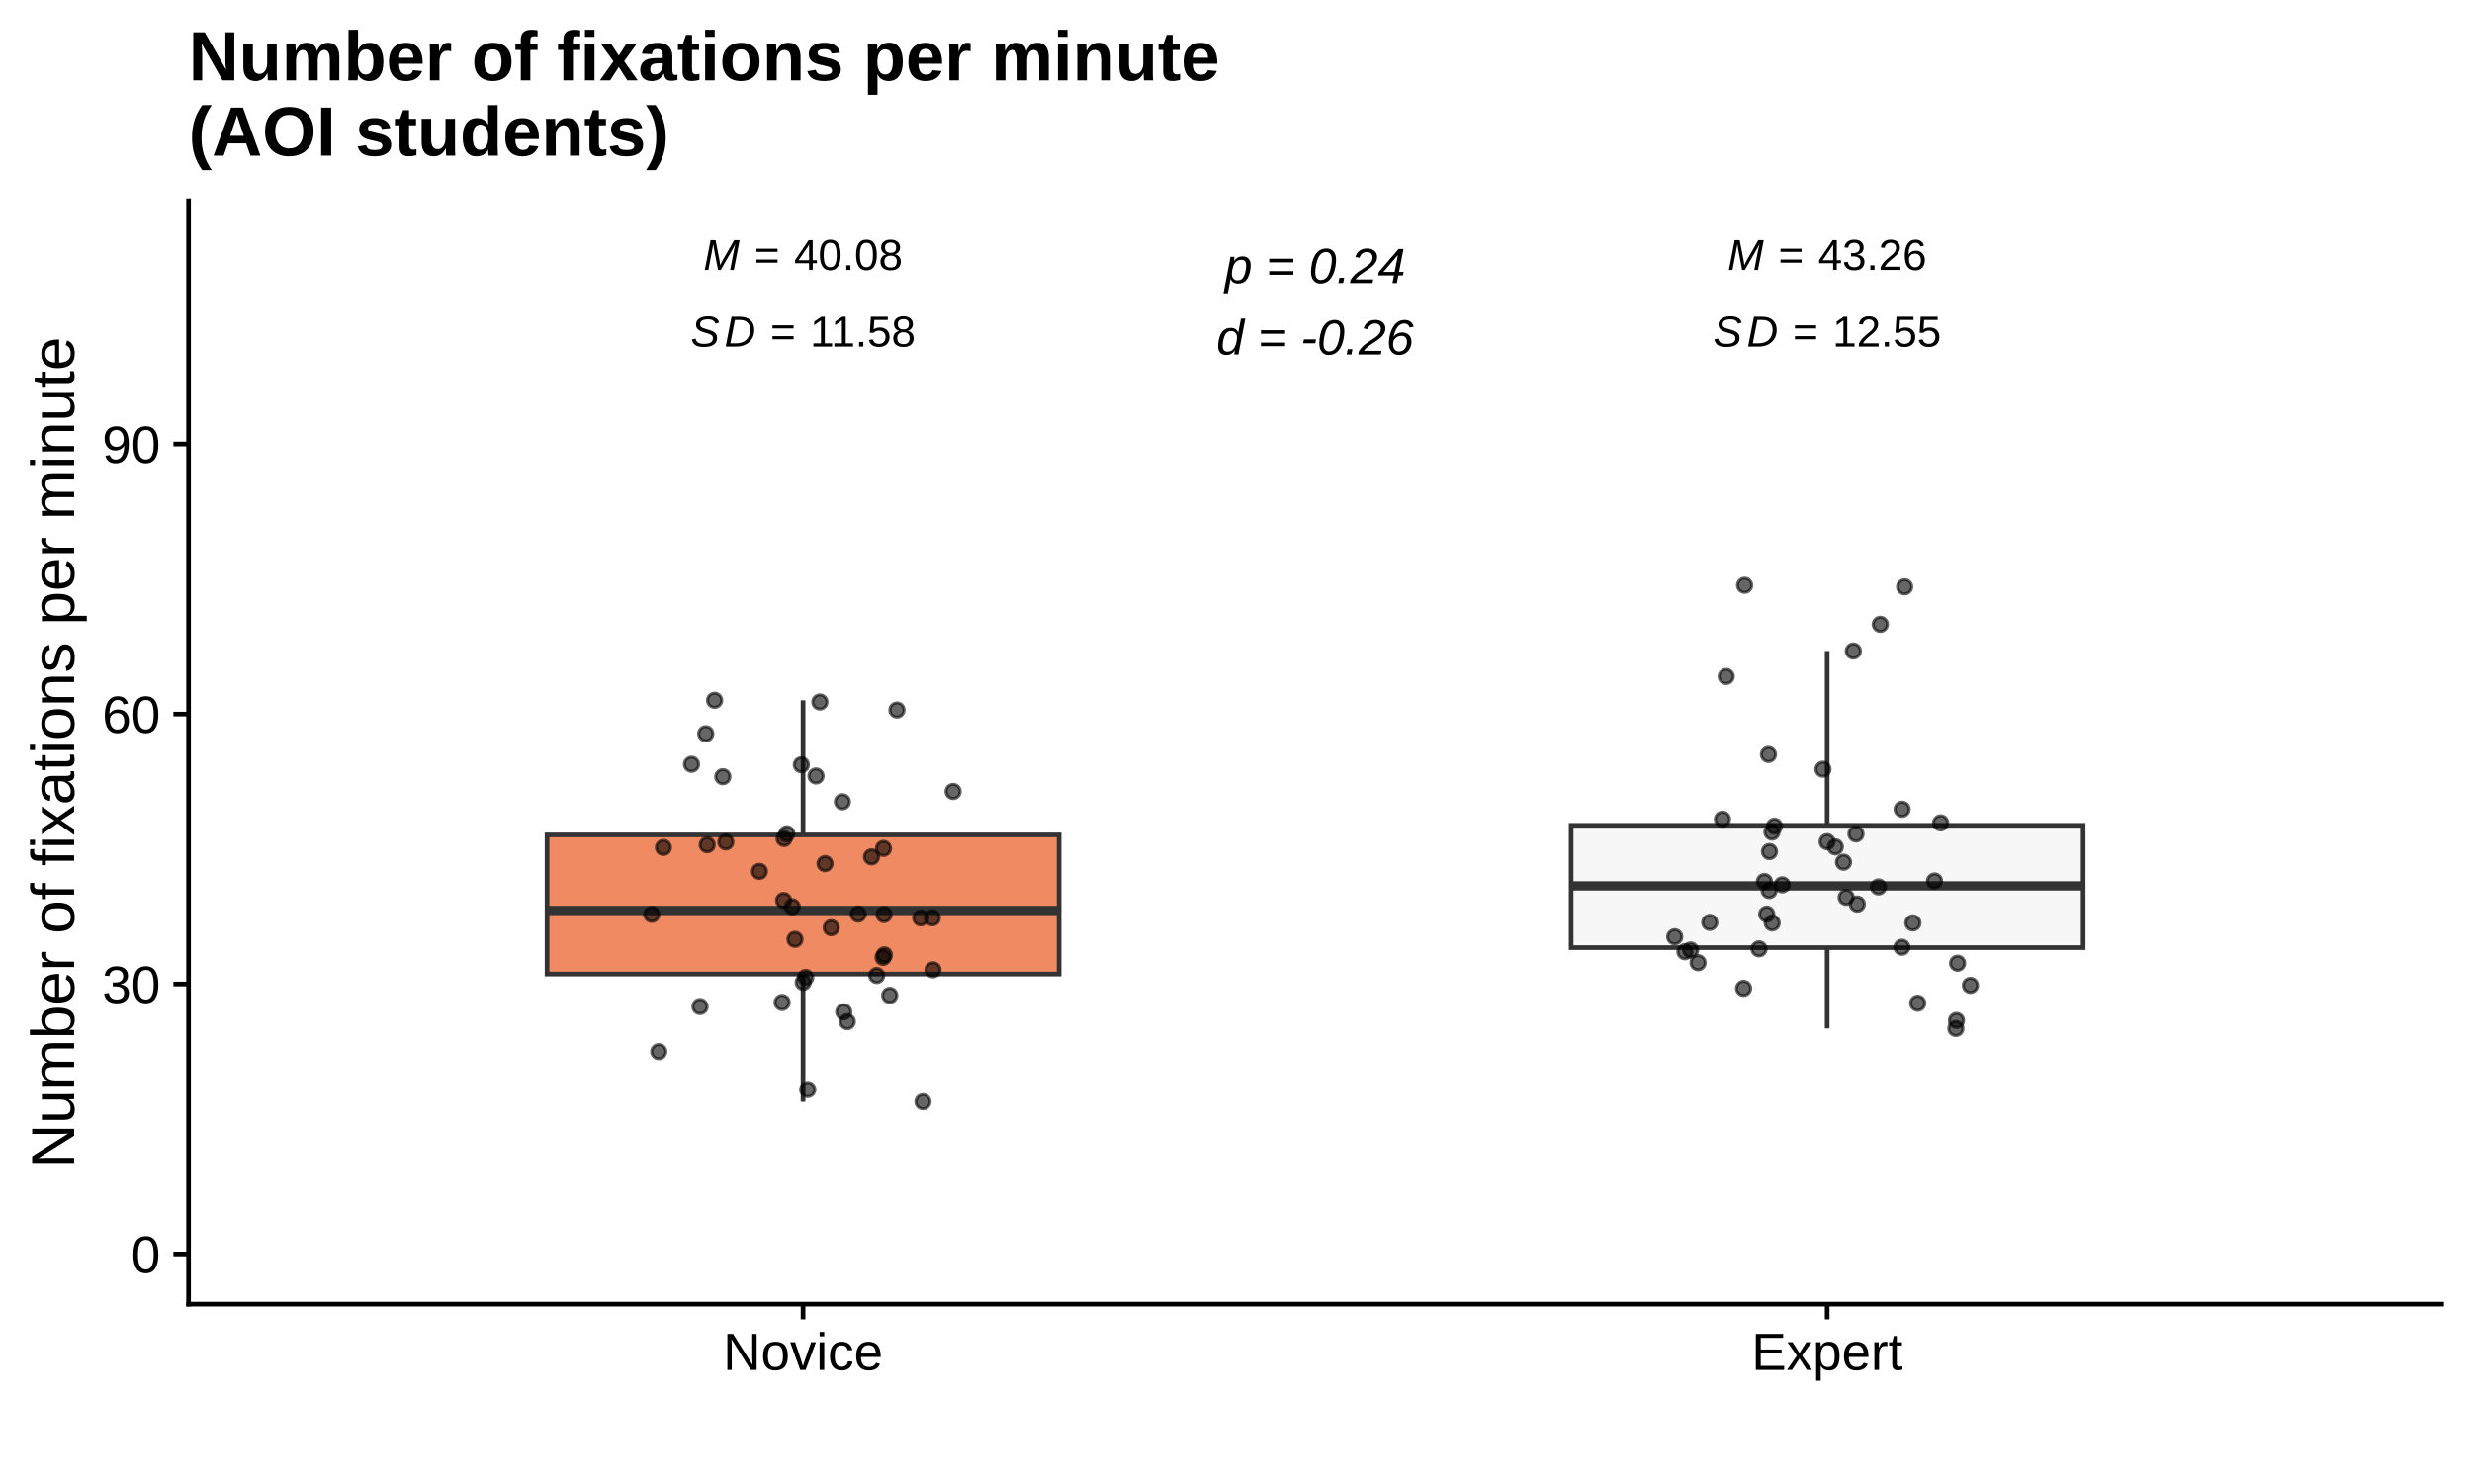
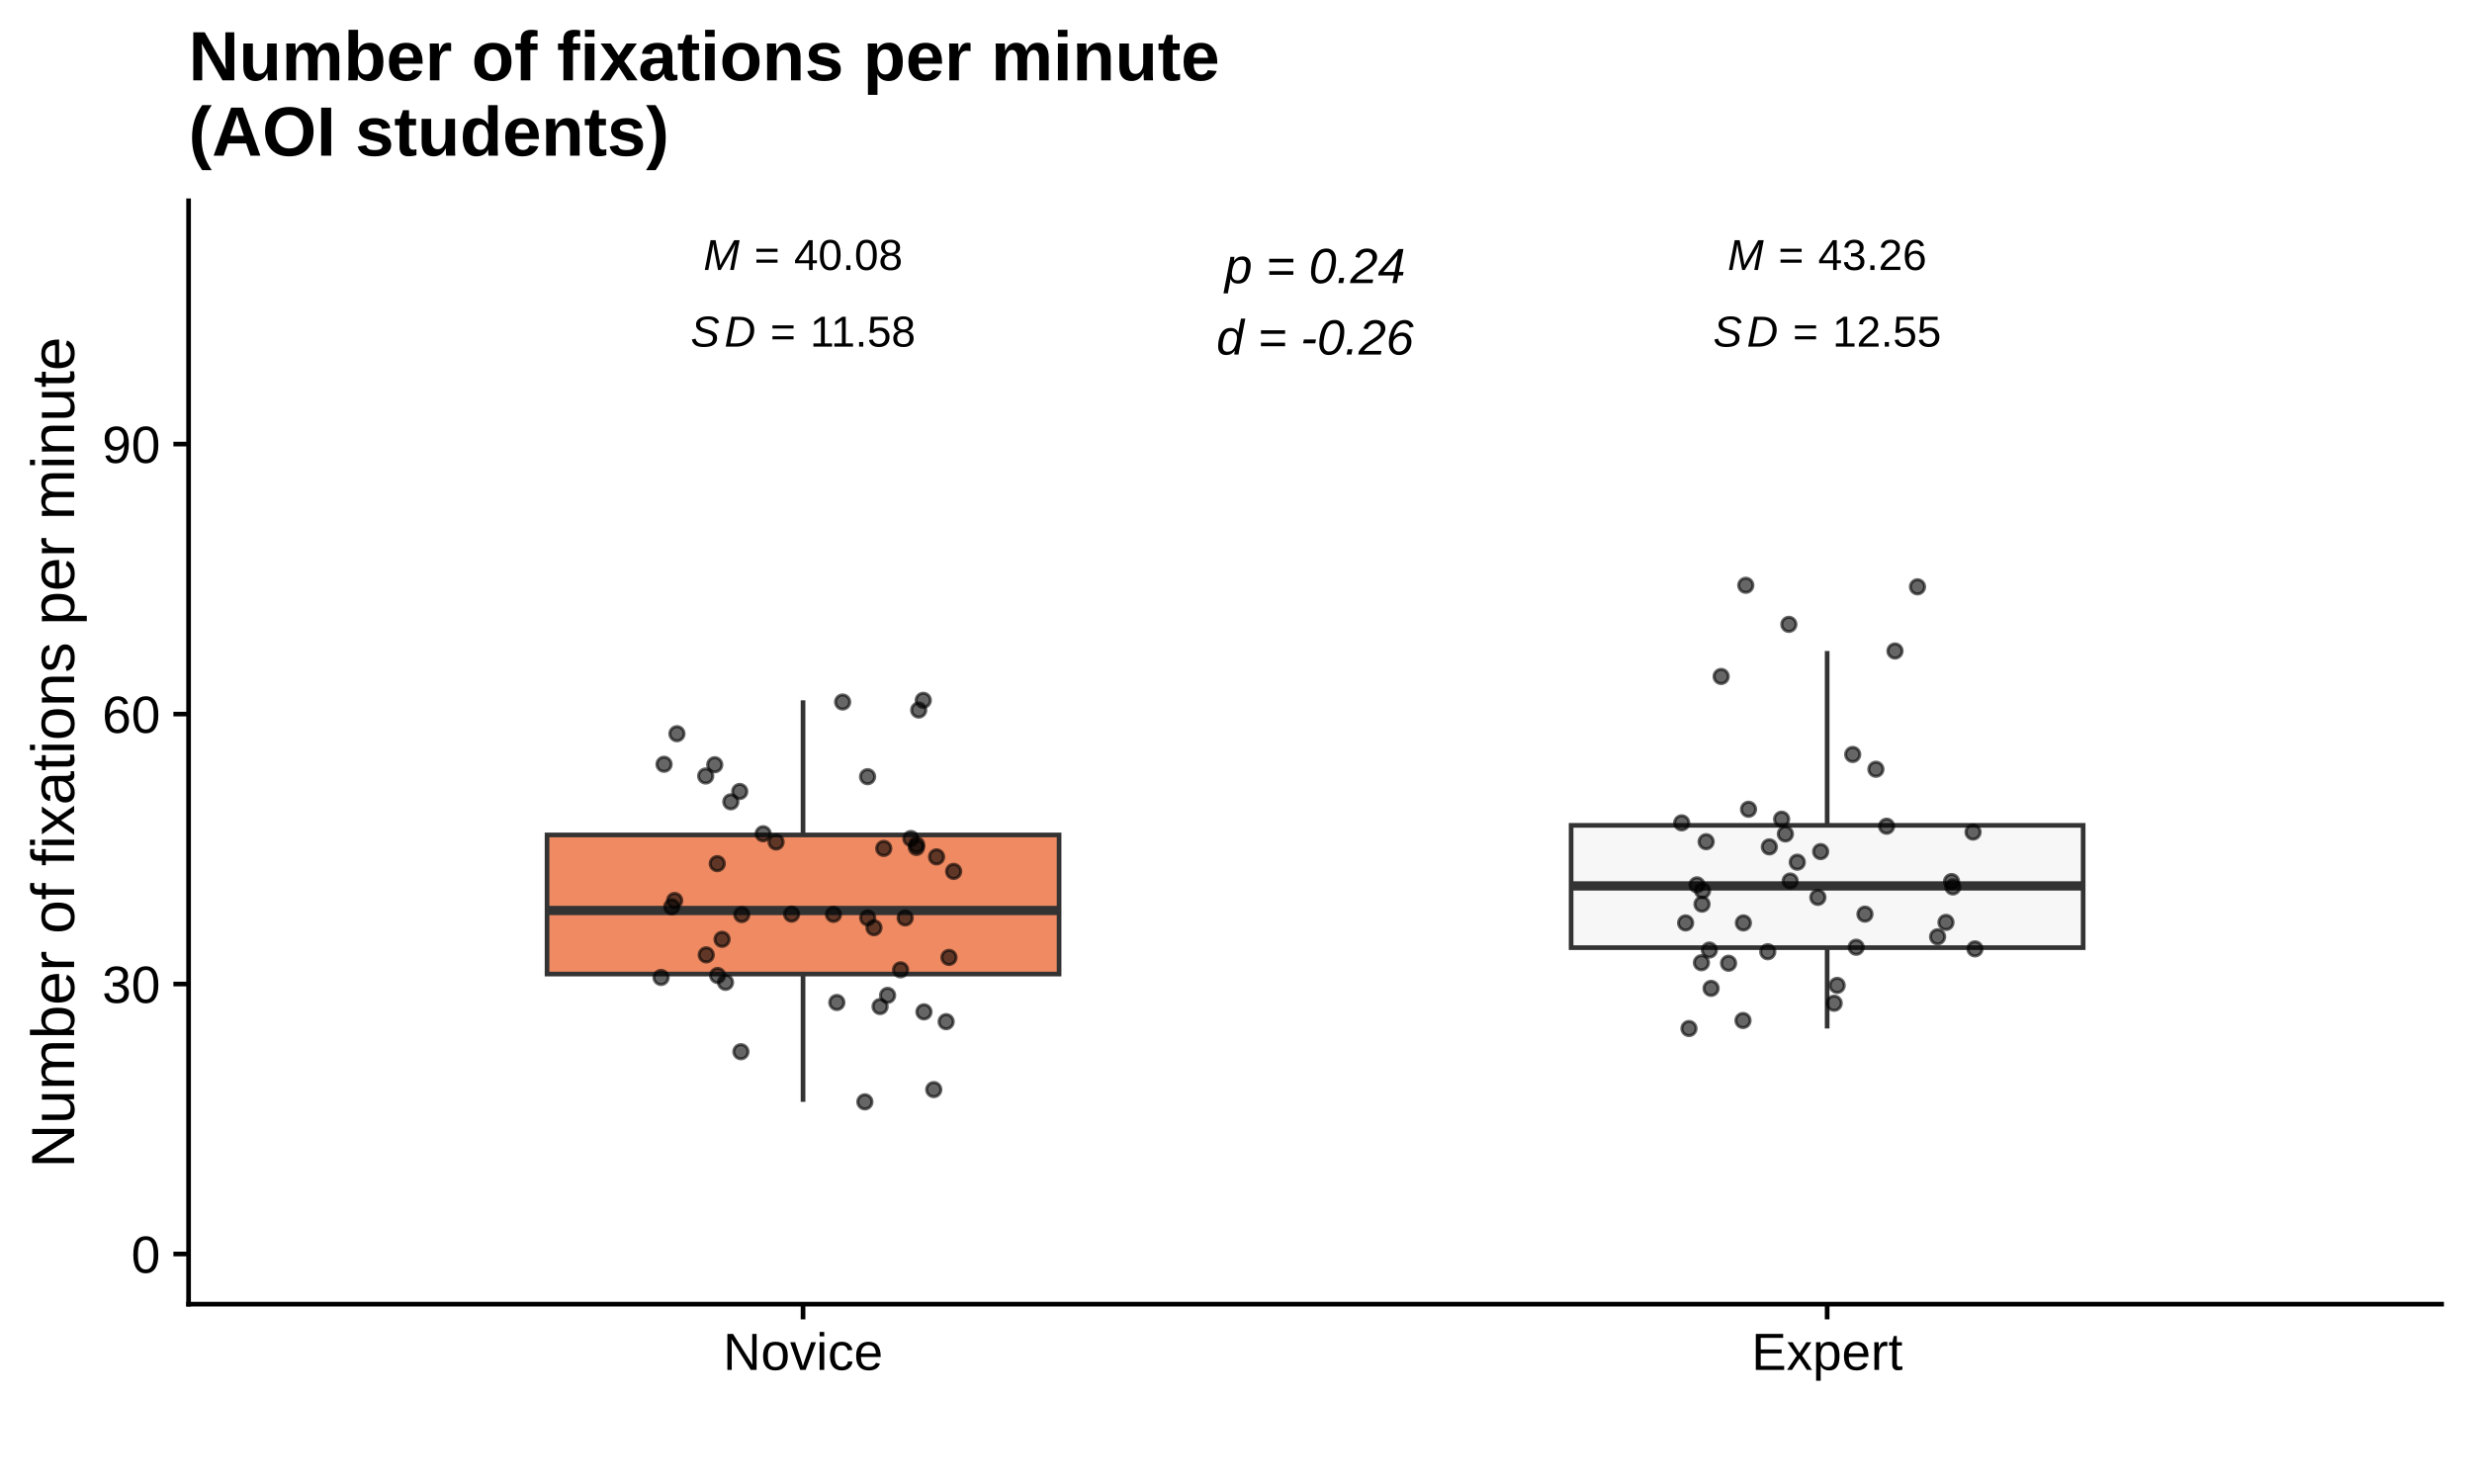
<svg xmlns="http://www.w3.org/2000/svg" class="svglite" width="566.93pt" height="340.16pt" viewBox="0 0 566.93 340.16">
  <defs>
    <style type="text/css">
    .svglite line, .svglite polyline, .svglite polygon, .svglite path, .svglite rect, .svglite circle {
      fill: none;
      stroke: #000000;
      stroke-linecap: round;
      stroke-linejoin: round;
      stroke-miterlimit: 10.00;
    }
    .svglite text {
      white-space: pre;
    }
  </style>
  </defs>
  <rect width="100%" height="100%" style="stroke: none; fill: none;" />
  <defs>
    <clipPath id="cpMC4wMHw1NjYuOTN8MC4wMHwzNDAuMTY=">
      <rect x="0.00" y="0.00" width="566.93" height="340.16" />
    </clipPath>
  </defs>
  <g clip-path="url(#cpMC4wMHw1NjYuOTN8MC4wMHwzNDAuMTY=)">
</g>
  <defs>
    <clipPath id="cpNDMuMjV8NTU5Ljk2fDQ2LjA1fDI5OS4xNA==">
      <rect x="43.25" y="46.05" width="516.70" height="253.08" />
    </clipPath>
  </defs>
  <g clip-path="url(#cpNDMuMjV8NTU5Ljk2fDQ2LjA1fDI5OS4xNA==)">
    <line x1="184.17" y1="191.51" x2="184.17" y2="160.63" style="stroke-width: 1.07; stroke: #333333; stroke-linecap: butt;" />
    <line x1="184.17" y1="223.42" x2="184.17" y2="252.73" style="stroke-width: 1.07; stroke: #333333; stroke-linecap: butt;" />
    <polygon points="125.46,191.51 125.46,223.42 242.89,223.42 242.89,191.51 125.46,191.51 " style="stroke-width: 1.07; stroke: #333333; stroke-linecap: butt; stroke-linejoin: miter; fill: #EF8A62;" />
    <line x1="125.46" y1="208.84" x2="242.89" y2="208.84" style="stroke-width: 2.13; stroke: #333333; stroke-linecap: butt; stroke-linejoin: miter;" />
    <line x1="419.04" y1="189.31" x2="419.04" y2="149.32" style="stroke-width: 1.07; stroke: #333333; stroke-linecap: butt;" />
    <line x1="419.04" y1="217.36" x2="419.04" y2="235.91" style="stroke-width: 1.07; stroke: #333333; stroke-linecap: butt;" />
    <polygon points="360.32,189.31 360.32,217.36 477.75,217.36 477.75,189.31 360.32,189.31 " style="stroke-width: 1.07; stroke: #333333; stroke-linecap: butt; stroke-linejoin: miter; fill: #F7F7F7;" />
    <line x1="360.32" y1="203.20" x2="477.75" y2="203.20" style="stroke-width: 2.13; stroke: #333333; stroke-linecap: butt; stroke-linejoin: miter;" />
-     <circle cx="189.21" cy="198.09" r="1.63" style="stroke-width: 0.71; stroke: #000000; stroke-opacity: 0.60; fill: #000000; fill-opacity: 0.60;" />
-     <circle cx="161.86" cy="168.29" r="1.63" style="stroke-width: 0.71; stroke: #000000; stroke-opacity: 0.60; fill: #000000; fill-opacity: 0.60;" />
-     <circle cx="211.68" cy="252.73" r="1.63" style="stroke-width: 0.71; stroke: #000000; stroke-opacity: 0.60; fill: #000000; fill-opacity: 0.60;" />
-     <circle cx="149.47" cy="209.73" r="1.63" style="stroke-width: 0.71; stroke: #000000; stroke-opacity: 0.60; fill: #000000; fill-opacity: 0.60;" />
-     <circle cx="213.97" cy="222.45" r="1.63" style="stroke-width: 0.71; stroke: #000000; stroke-opacity: 0.60; fill: #000000; fill-opacity: 0.60;" />
-     <circle cx="202.74" cy="209.77" r="1.63" style="stroke-width: 0.71; stroke: #000000; stroke-opacity: 0.60; fill: #000000; fill-opacity: 0.60;" />
-     <circle cx="182.32" cy="215.45" r="1.63" style="stroke-width: 0.71; stroke: #000000; stroke-opacity: 0.60; fill: #000000; fill-opacity: 0.60;" />
-     <circle cx="183.78" cy="175.41" r="1.63" style="stroke-width: 0.71; stroke: #000000; stroke-opacity: 0.60; fill: #000000; fill-opacity: 0.60;" />
-     <circle cx="184.78" cy="224.20" r="1.63" style="stroke-width: 0.71; stroke: #000000; stroke-opacity: 0.60; fill: #000000; fill-opacity: 0.60;" />
-     <circle cx="184.21" cy="225.32" r="1.63" style="stroke-width: 0.71; stroke: #000000; stroke-opacity: 0.60; fill: #000000; fill-opacity: 0.60;" />
-     <circle cx="196.82" cy="209.67" r="1.63" style="stroke-width: 0.71; stroke: #000000; stroke-opacity: 0.60; fill: #000000; fill-opacity: 0.60;" />
-     <circle cx="205.71" cy="162.86" r="1.63" style="stroke-width: 0.71; stroke: #000000; stroke-opacity: 0.60; fill: #000000; fill-opacity: 0.60;" />
-     <circle cx="151.08" cy="241.23" r="1.63" style="stroke-width: 0.71; stroke: #000000; stroke-opacity: 0.60; fill: #000000; fill-opacity: 0.60;" />
-     <circle cx="179.37" cy="229.94" r="1.63" style="stroke-width: 0.71; stroke: #000000; stroke-opacity: 0.60; fill: #000000; fill-opacity: 0.60;" />
-     <circle cx="163.89" cy="160.63" r="1.63" style="stroke-width: 0.71; stroke: #000000; stroke-opacity: 0.60; fill: #000000; fill-opacity: 0.60;" />
-     <circle cx="188.03" cy="161.02" r="1.63" style="stroke-width: 0.71; stroke: #000000; stroke-opacity: 0.60; fill: #000000; fill-opacity: 0.60;" />
-     <circle cx="199.87" cy="196.54" r="1.63" style="stroke-width: 0.71; stroke: #000000; stroke-opacity: 0.60; fill: #000000; fill-opacity: 0.60;" />
-     <circle cx="193.50" cy="232.09" r="1.63" style="stroke-width: 0.71; stroke: #000000; stroke-opacity: 0.60; fill: #000000; fill-opacity: 0.60;" />
-     <circle cx="201.06" cy="223.75" r="1.63" style="stroke-width: 0.71; stroke: #000000; stroke-opacity: 0.60; fill: #000000; fill-opacity: 0.60;" />
-     <circle cx="202.83" cy="219.02" r="1.63" style="stroke-width: 0.71; stroke: #000000; stroke-opacity: 0.60; fill: #000000; fill-opacity: 0.60;" />
-     <circle cx="174.17" cy="199.87" r="1.63" style="stroke-width: 0.71; stroke: #000000; stroke-opacity: 0.60; fill: #000000; fill-opacity: 0.60;" />
-     <circle cx="165.77" cy="178.15" r="1.63" style="stroke-width: 0.71; stroke: #000000; stroke-opacity: 0.60; fill: #000000; fill-opacity: 0.60;" />
-     <circle cx="202.61" cy="194.60" r="1.63" style="stroke-width: 0.71; stroke: #000000; stroke-opacity: 0.60; fill: #000000; fill-opacity: 0.60;" />
-     <circle cx="190.63" cy="212.79" r="1.63" style="stroke-width: 0.71; stroke: #000000; stroke-opacity: 0.60; fill: #000000; fill-opacity: 0.60;" />
-     <circle cx="160.54" cy="230.87" r="1.63" style="stroke-width: 0.71; stroke: #000000; stroke-opacity: 0.60; fill: #000000; fill-opacity: 0.60;" />
-     <circle cx="185.25" cy="249.92" r="1.63" style="stroke-width: 0.71; stroke: #000000; stroke-opacity: 0.60; fill: #000000; fill-opacity: 0.60;" />
-     <circle cx="202.52" cy="219.60" r="1.63" style="stroke-width: 0.71; stroke: #000000; stroke-opacity: 0.60; fill: #000000; fill-opacity: 0.60;" />
-     <circle cx="158.59" cy="175.30" r="1.63" style="stroke-width: 0.71; stroke: #000000; stroke-opacity: 0.60; fill: #000000; fill-opacity: 0.60;" />
-     <circle cx="218.58" cy="181.54" r="1.63" style="stroke-width: 0.71; stroke: #000000; stroke-opacity: 0.60; fill: #000000; fill-opacity: 0.60;" />
-     <circle cx="213.83" cy="210.52" r="1.63" style="stroke-width: 0.71; stroke: #000000; stroke-opacity: 0.60; fill: #000000; fill-opacity: 0.60;" />
-     <circle cx="152.15" cy="194.38" r="1.63" style="stroke-width: 0.71; stroke: #000000; stroke-opacity: 0.60; fill: #000000; fill-opacity: 0.60;" />
-     <circle cx="179.72" cy="206.55" r="1.63" style="stroke-width: 0.71; stroke: #000000; stroke-opacity: 0.60; fill: #000000; fill-opacity: 0.60;" />
-     <circle cx="194.32" cy="234.34" r="1.63" style="stroke-width: 0.71; stroke: #000000; stroke-opacity: 0.60; fill: #000000; fill-opacity: 0.60;" />
-     <circle cx="204.05" cy="228.31" r="1.63" style="stroke-width: 0.71; stroke: #000000; stroke-opacity: 0.60; fill: #000000; fill-opacity: 0.60;" />
-     <circle cx="211.16" cy="210.54" r="1.63" style="stroke-width: 0.71; stroke: #000000; stroke-opacity: 0.60; fill: #000000; fill-opacity: 0.60;" />
-     <circle cx="162.19" cy="193.76" r="1.63" style="stroke-width: 0.71; stroke: #000000; stroke-opacity: 0.60; fill: #000000; fill-opacity: 0.60;" />
-     <circle cx="193.20" cy="183.91" r="1.63" style="stroke-width: 0.71; stroke: #000000; stroke-opacity: 0.60; fill: #000000; fill-opacity: 0.60;" />
-     <circle cx="187.15" cy="177.99" r="1.63" style="stroke-width: 0.71; stroke: #000000; stroke-opacity: 0.60; fill: #000000; fill-opacity: 0.60;" />
-     <circle cx="181.70" cy="208.00" r="1.63" style="stroke-width: 0.71; stroke: #000000; stroke-opacity: 0.60; fill: #000000; fill-opacity: 0.60;" />
-     <circle cx="180.45" cy="191.24" r="1.63" style="stroke-width: 0.71; stroke: #000000; stroke-opacity: 0.60; fill: #000000; fill-opacity: 0.60;" />
-     <circle cx="179.82" cy="192.33" r="1.63" style="stroke-width: 0.71; stroke: #000000; stroke-opacity: 0.60; fill: #000000; fill-opacity: 0.60;" />
-     <circle cx="166.46" cy="193.12" r="1.63" style="stroke-width: 0.71; stroke: #000000; stroke-opacity: 0.60; fill: #000000; fill-opacity: 0.60;" />
-     <circle cx="395.89" cy="155.16" r="1.63" style="stroke-width: 0.71; stroke: #000000; stroke-opacity: 0.60; fill: #000000; fill-opacity: 0.60;" />
-     <circle cx="403.41" cy="217.64" r="1.63" style="stroke-width: 0.71; stroke: #000000; stroke-opacity: 0.60; fill: #000000; fill-opacity: 0.60;" />
-     <circle cx="406.43" cy="211.69" r="1.63" style="stroke-width: 0.71; stroke: #000000; stroke-opacity: 0.60; fill: #000000; fill-opacity: 0.60;" />
-     <circle cx="439.81" cy="230.11" r="1.63" style="stroke-width: 0.71; stroke: #000000; stroke-opacity: 0.60; fill: #000000; fill-opacity: 0.60;" />
-     <circle cx="400.11" cy="134.25" r="1.63" style="stroke-width: 0.71; stroke: #000000; stroke-opacity: 0.60; fill: #000000; fill-opacity: 0.60;" />
-     <circle cx="443.66" cy="202.08" r="1.63" style="stroke-width: 0.71; stroke: #000000; stroke-opacity: 0.60; fill: #000000; fill-opacity: 0.60;" />
-     <circle cx="425.65" cy="191.28" r="1.63" style="stroke-width: 0.71; stroke: #000000; stroke-opacity: 0.60; fill: #000000; fill-opacity: 0.60;" />
-     <circle cx="395.03" cy="187.90" r="1.63" style="stroke-width: 0.71; stroke: #000000; stroke-opacity: 0.60; fill: #000000; fill-opacity: 0.60;" />
-     <circle cx="406.38" cy="190.85" r="1.63" style="stroke-width: 0.71; stroke: #000000; stroke-opacity: 0.60; fill: #000000; fill-opacity: 0.60;" />
-     <circle cx="430.81" cy="203.44" r="1.63" style="stroke-width: 0.71; stroke: #000000; stroke-opacity: 0.60; fill: #000000; fill-opacity: 0.60;" />
-     <circle cx="405.58" cy="173.05" r="1.63" style="stroke-width: 0.71; stroke: #000000; stroke-opacity: 0.60; fill: #000000; fill-opacity: 0.60;" />
-     <circle cx="419.03" cy="193.06" r="1.63" style="stroke-width: 0.71; stroke: #000000; stroke-opacity: 0.60; fill: #000000; fill-opacity: 0.60;" />
-     <circle cx="436.18" cy="217.27" r="1.63" style="stroke-width: 0.71; stroke: #000000; stroke-opacity: 0.60; fill: #000000; fill-opacity: 0.60;" />
-     <circle cx="448.56" cy="235.91" r="1.63" style="stroke-width: 0.71; stroke: #000000; stroke-opacity: 0.60; fill: #000000; fill-opacity: 0.60;" />
-     <circle cx="389.44" cy="220.82" r="1.63" style="stroke-width: 0.71; stroke: #000000; stroke-opacity: 0.60; fill: #000000; fill-opacity: 0.60;" />
-     <circle cx="420.91" cy="194.25" r="1.63" style="stroke-width: 0.71; stroke: #000000; stroke-opacity: 0.60; fill: #000000; fill-opacity: 0.60;" />
-     <circle cx="451.90" cy="226.02" r="1.63" style="stroke-width: 0.71; stroke: #000000; stroke-opacity: 0.60; fill: #000000; fill-opacity: 0.60;" />
-     <circle cx="425.95" cy="207.38" r="1.63" style="stroke-width: 0.71; stroke: #000000; stroke-opacity: 0.60; fill: #000000; fill-opacity: 0.60;" />
-     <circle cx="425.04" cy="149.32" r="1.63" style="stroke-width: 0.71; stroke: #000000; stroke-opacity: 0.60; fill: #000000; fill-opacity: 0.60;" />
-     <circle cx="399.87" cy="226.70" r="1.63" style="stroke-width: 0.71; stroke: #000000; stroke-opacity: 0.60; fill: #000000; fill-opacity: 0.60;" />
-     <circle cx="404.64" cy="202.20" r="1.63" style="stroke-width: 0.71; stroke: #000000; stroke-opacity: 0.60; fill: #000000; fill-opacity: 0.60;" />
-     <circle cx="408.74" cy="202.96" r="1.63" style="stroke-width: 0.71; stroke: #000000; stroke-opacity: 0.60; fill: #000000; fill-opacity: 0.60;" />
-     <circle cx="422.79" cy="197.76" r="1.63" style="stroke-width: 0.71; stroke: #000000; stroke-opacity: 0.60; fill: #000000; fill-opacity: 0.60;" />
-     <circle cx="448.70" cy="234.07" r="1.63" style="stroke-width: 0.71; stroke: #000000; stroke-opacity: 0.60; fill: #000000; fill-opacity: 0.60;" />
-     <circle cx="387.72" cy="217.91" r="1.63" style="stroke-width: 0.71; stroke: #000000; stroke-opacity: 0.60; fill: #000000; fill-opacity: 0.60;" />
-     <circle cx="386.43" cy="218.30" r="1.63" style="stroke-width: 0.71; stroke: #000000; stroke-opacity: 0.60; fill: #000000; fill-opacity: 0.60;" />
-     <circle cx="392.12" cy="211.57" r="1.63" style="stroke-width: 0.71; stroke: #000000; stroke-opacity: 0.60; fill: #000000; fill-opacity: 0.60;" />
-     <circle cx="405.18" cy="209.67" r="1.63" style="stroke-width: 0.71; stroke: #000000; stroke-opacity: 0.60; fill: #000000; fill-opacity: 0.60;" />
-     <circle cx="384.08" cy="214.87" r="1.63" style="stroke-width: 0.71; stroke: #000000; stroke-opacity: 0.60; fill: #000000; fill-opacity: 0.60;" />
-     <circle cx="406.96" cy="189.51" r="1.63" style="stroke-width: 0.71; stroke: #000000; stroke-opacity: 0.60; fill: #000000; fill-opacity: 0.60;" />
-     <circle cx="405.81" cy="195.33" r="1.63" style="stroke-width: 0.71; stroke: #000000; stroke-opacity: 0.60; fill: #000000; fill-opacity: 0.60;" />
-     <circle cx="436.23" cy="185.62" r="1.63" style="stroke-width: 0.71; stroke: #000000; stroke-opacity: 0.60; fill: #000000; fill-opacity: 0.60;" />
-     <circle cx="445.06" cy="188.74" r="1.63" style="stroke-width: 0.71; stroke: #000000; stroke-opacity: 0.60; fill: #000000; fill-opacity: 0.60;" />
-     <circle cx="436.81" cy="134.60" r="1.63" style="stroke-width: 0.71; stroke: #000000; stroke-opacity: 0.60; fill: #000000; fill-opacity: 0.60;" />
-     <circle cx="438.70" cy="211.69" r="1.63" style="stroke-width: 0.71; stroke: #000000; stroke-opacity: 0.60; fill: #000000; fill-opacity: 0.60;" />
-     <circle cx="423.40" cy="205.83" r="1.63" style="stroke-width: 0.71; stroke: #000000; stroke-opacity: 0.60; fill: #000000; fill-opacity: 0.60;" />
-     <circle cx="418.07" cy="176.44" r="1.63" style="stroke-width: 0.71; stroke: #000000; stroke-opacity: 0.60; fill: #000000; fill-opacity: 0.60;" />
-     <circle cx="448.96" cy="220.94" r="1.63" style="stroke-width: 0.71; stroke: #000000; stroke-opacity: 0.60; fill: #000000; fill-opacity: 0.60;" />
-     <circle cx="431.23" cy="143.21" r="1.63" style="stroke-width: 0.71; stroke: #000000; stroke-opacity: 0.60; fill: #000000; fill-opacity: 0.60;" />
-     <circle cx="405.73" cy="204.28" r="1.63" style="stroke-width: 0.71; stroke: #000000; stroke-opacity: 0.60; fill: #000000; fill-opacity: 0.60;" />
+     <circle cx="164.50" cy="198.09" r="1.63" style="stroke-width: 0.71; stroke: #000000; stroke-opacity: 0.60; fill: #000000; fill-opacity: 0.60;" />
+     <circle cx="155.25" cy="168.29" r="1.63" style="stroke-width: 0.71; stroke: #000000; stroke-opacity: 0.60; fill: #000000; fill-opacity: 0.60;" />
+     <circle cx="198.35" cy="252.73" r="1.63" style="stroke-width: 0.71; stroke: #000000; stroke-opacity: 0.60; fill: #000000; fill-opacity: 0.60;" />
+     <circle cx="191.15" cy="209.73" r="1.63" style="stroke-width: 0.71; stroke: #000000; stroke-opacity: 0.60; fill: #000000; fill-opacity: 0.60;" />
+     <circle cx="206.54" cy="222.45" r="1.63" style="stroke-width: 0.71; stroke: #000000; stroke-opacity: 0.60; fill: #000000; fill-opacity: 0.60;" />
+     <circle cx="170.12" cy="209.77" r="1.63" style="stroke-width: 0.71; stroke: #000000; stroke-opacity: 0.60; fill: #000000; fill-opacity: 0.60;" />
+     <circle cx="165.60" cy="215.45" r="1.63" style="stroke-width: 0.71; stroke: #000000; stroke-opacity: 0.60; fill: #000000; fill-opacity: 0.60;" />
+     <circle cx="163.92" cy="175.41" r="1.63" style="stroke-width: 0.71; stroke: #000000; stroke-opacity: 0.60; fill: #000000; fill-opacity: 0.60;" />
+     <circle cx="151.61" cy="224.20" r="1.63" style="stroke-width: 0.71; stroke: #000000; stroke-opacity: 0.60; fill: #000000; fill-opacity: 0.60;" />
+     <circle cx="166.39" cy="225.32" r="1.63" style="stroke-width: 0.71; stroke: #000000; stroke-opacity: 0.60; fill: #000000; fill-opacity: 0.60;" />
+     <circle cx="181.55" cy="209.67" r="1.63" style="stroke-width: 0.71; stroke: #000000; stroke-opacity: 0.60; fill: #000000; fill-opacity: 0.60;" />
+     <circle cx="210.70" cy="162.86" r="1.63" style="stroke-width: 0.71; stroke: #000000; stroke-opacity: 0.60; fill: #000000; fill-opacity: 0.60;" />
+     <circle cx="169.92" cy="241.23" r="1.63" style="stroke-width: 0.71; stroke: #000000; stroke-opacity: 0.60; fill: #000000; fill-opacity: 0.60;" />
+     <circle cx="191.92" cy="229.94" r="1.63" style="stroke-width: 0.71; stroke: #000000; stroke-opacity: 0.60; fill: #000000; fill-opacity: 0.60;" />
+     <circle cx="211.74" cy="160.63" r="1.63" style="stroke-width: 0.71; stroke: #000000; stroke-opacity: 0.60; fill: #000000; fill-opacity: 0.60;" />
+     <circle cx="193.25" cy="161.02" r="1.63" style="stroke-width: 0.71; stroke: #000000; stroke-opacity: 0.60; fill: #000000; fill-opacity: 0.60;" />
+     <circle cx="214.79" cy="196.54" r="1.63" style="stroke-width: 0.71; stroke: #000000; stroke-opacity: 0.60; fill: #000000; fill-opacity: 0.60;" />
+     <circle cx="211.90" cy="232.09" r="1.63" style="stroke-width: 0.71; stroke: #000000; stroke-opacity: 0.60; fill: #000000; fill-opacity: 0.60;" />
+     <circle cx="164.58" cy="223.75" r="1.63" style="stroke-width: 0.71; stroke: #000000; stroke-opacity: 0.60; fill: #000000; fill-opacity: 0.60;" />
+     <circle cx="161.97" cy="219.02" r="1.63" style="stroke-width: 0.71; stroke: #000000; stroke-opacity: 0.60; fill: #000000; fill-opacity: 0.60;" />
+     <circle cx="218.71" cy="199.87" r="1.63" style="stroke-width: 0.71; stroke: #000000; stroke-opacity: 0.60; fill: #000000; fill-opacity: 0.60;" />
+     <circle cx="198.97" cy="178.15" r="1.63" style="stroke-width: 0.71; stroke: #000000; stroke-opacity: 0.60; fill: #000000; fill-opacity: 0.60;" />
+     <circle cx="202.68" cy="194.60" r="1.63" style="stroke-width: 0.71; stroke: #000000; stroke-opacity: 0.60; fill: #000000; fill-opacity: 0.60;" />
+     <circle cx="200.44" cy="212.79" r="1.63" style="stroke-width: 0.71; stroke: #000000; stroke-opacity: 0.60; fill: #000000; fill-opacity: 0.60;" />
+     <circle cx="201.84" cy="230.87" r="1.63" style="stroke-width: 0.71; stroke: #000000; stroke-opacity: 0.60; fill: #000000; fill-opacity: 0.60;" />
+     <circle cx="214.15" cy="249.92" r="1.63" style="stroke-width: 0.71; stroke: #000000; stroke-opacity: 0.60; fill: #000000; fill-opacity: 0.60;" />
+     <circle cx="217.64" cy="219.60" r="1.63" style="stroke-width: 0.71; stroke: #000000; stroke-opacity: 0.60; fill: #000000; fill-opacity: 0.60;" />
+     <circle cx="152.29" cy="175.30" r="1.63" style="stroke-width: 0.71; stroke: #000000; stroke-opacity: 0.60; fill: #000000; fill-opacity: 0.60;" />
+     <circle cx="169.65" cy="181.54" r="1.63" style="stroke-width: 0.71; stroke: #000000; stroke-opacity: 0.60; fill: #000000; fill-opacity: 0.60;" />
+     <circle cx="199.00" cy="210.52" r="1.63" style="stroke-width: 0.71; stroke: #000000; stroke-opacity: 0.60; fill: #000000; fill-opacity: 0.60;" />
+     <circle cx="210.17" cy="194.38" r="1.63" style="stroke-width: 0.71; stroke: #000000; stroke-opacity: 0.60; fill: #000000; fill-opacity: 0.60;" />
+     <circle cx="154.72" cy="206.55" r="1.63" style="stroke-width: 0.71; stroke: #000000; stroke-opacity: 0.60; fill: #000000; fill-opacity: 0.60;" />
+     <circle cx="216.99" cy="234.34" r="1.63" style="stroke-width: 0.71; stroke: #000000; stroke-opacity: 0.60; fill: #000000; fill-opacity: 0.60;" />
+     <circle cx="203.56" cy="228.31" r="1.63" style="stroke-width: 0.71; stroke: #000000; stroke-opacity: 0.60; fill: #000000; fill-opacity: 0.60;" />
+     <circle cx="207.59" cy="210.54" r="1.63" style="stroke-width: 0.71; stroke: #000000; stroke-opacity: 0.60; fill: #000000; fill-opacity: 0.60;" />
+     <circle cx="210.23" cy="193.76" r="1.63" style="stroke-width: 0.71; stroke: #000000; stroke-opacity: 0.60; fill: #000000; fill-opacity: 0.60;" />
+     <circle cx="167.61" cy="183.91" r="1.63" style="stroke-width: 0.71; stroke: #000000; stroke-opacity: 0.60; fill: #000000; fill-opacity: 0.60;" />
+     <circle cx="161.84" cy="177.99" r="1.63" style="stroke-width: 0.71; stroke: #000000; stroke-opacity: 0.60; fill: #000000; fill-opacity: 0.60;" />
+     <circle cx="154.06" cy="208.00" r="1.63" style="stroke-width: 0.71; stroke: #000000; stroke-opacity: 0.60; fill: #000000; fill-opacity: 0.60;" />
+     <circle cx="175.02" cy="191.24" r="1.63" style="stroke-width: 0.71; stroke: #000000; stroke-opacity: 0.60; fill: #000000; fill-opacity: 0.60;" />
+     <circle cx="208.90" cy="192.33" r="1.63" style="stroke-width: 0.71; stroke: #000000; stroke-opacity: 0.60; fill: #000000; fill-opacity: 0.60;" />
+     <circle cx="177.99" cy="193.12" r="1.63" style="stroke-width: 0.71; stroke: #000000; stroke-opacity: 0.60; fill: #000000; fill-opacity: 0.60;" />
+     <circle cx="394.73" cy="155.16" r="1.63" style="stroke-width: 0.71; stroke: #000000; stroke-opacity: 0.60; fill: #000000; fill-opacity: 0.60;" />
+     <circle cx="452.94" cy="217.64" r="1.63" style="stroke-width: 0.71; stroke: #000000; stroke-opacity: 0.60; fill: #000000; fill-opacity: 0.60;" />
+     <circle cx="399.83" cy="211.69" r="1.63" style="stroke-width: 0.71; stroke: #000000; stroke-opacity: 0.60; fill: #000000; fill-opacity: 0.60;" />
+     <circle cx="420.65" cy="230.11" r="1.63" style="stroke-width: 0.71; stroke: #000000; stroke-opacity: 0.60; fill: #000000; fill-opacity: 0.60;" />
+     <circle cx="400.38" cy="134.25" r="1.63" style="stroke-width: 0.71; stroke: #000000; stroke-opacity: 0.60; fill: #000000; fill-opacity: 0.60;" />
+     <circle cx="410.56" cy="202.08" r="1.63" style="stroke-width: 0.71; stroke: #000000; stroke-opacity: 0.60; fill: #000000; fill-opacity: 0.60;" />
+     <circle cx="409.46" cy="191.28" r="1.63" style="stroke-width: 0.71; stroke: #000000; stroke-opacity: 0.60; fill: #000000; fill-opacity: 0.60;" />
+     <circle cx="408.60" cy="187.90" r="1.63" style="stroke-width: 0.71; stroke: #000000; stroke-opacity: 0.60; fill: #000000; fill-opacity: 0.60;" />
+     <circle cx="452.50" cy="190.85" r="1.63" style="stroke-width: 0.71; stroke: #000000; stroke-opacity: 0.60; fill: #000000; fill-opacity: 0.60;" />
+     <circle cx="447.87" cy="203.44" r="1.63" style="stroke-width: 0.71; stroke: #000000; stroke-opacity: 0.60; fill: #000000; fill-opacity: 0.60;" />
+     <circle cx="424.90" cy="173.05" r="1.63" style="stroke-width: 0.71; stroke: #000000; stroke-opacity: 0.60; fill: #000000; fill-opacity: 0.60;" />
+     <circle cx="391.29" cy="193.06" r="1.63" style="stroke-width: 0.71; stroke: #000000; stroke-opacity: 0.60; fill: #000000; fill-opacity: 0.60;" />
+     <circle cx="425.70" cy="217.27" r="1.63" style="stroke-width: 0.71; stroke: #000000; stroke-opacity: 0.60; fill: #000000; fill-opacity: 0.60;" />
+     <circle cx="387.35" cy="235.91" r="1.63" style="stroke-width: 0.71; stroke: #000000; stroke-opacity: 0.60; fill: #000000; fill-opacity: 0.60;" />
+     <circle cx="390.21" cy="220.82" r="1.63" style="stroke-width: 0.71; stroke: #000000; stroke-opacity: 0.60; fill: #000000; fill-opacity: 0.60;" />
+     <circle cx="405.78" cy="194.25" r="1.63" style="stroke-width: 0.71; stroke: #000000; stroke-opacity: 0.60; fill: #000000; fill-opacity: 0.60;" />
+     <circle cx="421.34" cy="226.02" r="1.63" style="stroke-width: 0.71; stroke: #000000; stroke-opacity: 0.60; fill: #000000; fill-opacity: 0.60;" />
+     <circle cx="390.34" cy="207.38" r="1.63" style="stroke-width: 0.71; stroke: #000000; stroke-opacity: 0.60; fill: #000000; fill-opacity: 0.60;" />
+     <circle cx="434.60" cy="149.32" r="1.63" style="stroke-width: 0.71; stroke: #000000; stroke-opacity: 0.60; fill: #000000; fill-opacity: 0.60;" />
+     <circle cx="392.42" cy="226.70" r="1.63" style="stroke-width: 0.71; stroke: #000000; stroke-opacity: 0.60; fill: #000000; fill-opacity: 0.60;" />
+     <circle cx="447.57" cy="202.20" r="1.63" style="stroke-width: 0.71; stroke: #000000; stroke-opacity: 0.60; fill: #000000; fill-opacity: 0.60;" />
+     <circle cx="389.18" cy="202.96" r="1.63" style="stroke-width: 0.71; stroke: #000000; stroke-opacity: 0.60; fill: #000000; fill-opacity: 0.60;" />
+     <circle cx="412.19" cy="197.76" r="1.63" style="stroke-width: 0.71; stroke: #000000; stroke-opacity: 0.60; fill: #000000; fill-opacity: 0.60;" />
+     <circle cx="399.74" cy="234.07" r="1.63" style="stroke-width: 0.71; stroke: #000000; stroke-opacity: 0.60; fill: #000000; fill-opacity: 0.60;" />
+     <circle cx="392.03" cy="217.91" r="1.63" style="stroke-width: 0.71; stroke: #000000; stroke-opacity: 0.60; fill: #000000; fill-opacity: 0.60;" />
+     <circle cx="405.42" cy="218.30" r="1.63" style="stroke-width: 0.71; stroke: #000000; stroke-opacity: 0.60; fill: #000000; fill-opacity: 0.60;" />
+     <circle cx="446.29" cy="211.57" r="1.63" style="stroke-width: 0.71; stroke: #000000; stroke-opacity: 0.60; fill: #000000; fill-opacity: 0.60;" />
+     <circle cx="427.71" cy="209.67" r="1.63" style="stroke-width: 0.71; stroke: #000000; stroke-opacity: 0.60; fill: #000000; fill-opacity: 0.60;" />
+     <circle cx="444.37" cy="214.87" r="1.63" style="stroke-width: 0.71; stroke: #000000; stroke-opacity: 0.60; fill: #000000; fill-opacity: 0.60;" />
+     <circle cx="432.68" cy="189.51" r="1.63" style="stroke-width: 0.71; stroke: #000000; stroke-opacity: 0.60; fill: #000000; fill-opacity: 0.60;" />
+     <circle cx="417.55" cy="195.33" r="1.63" style="stroke-width: 0.71; stroke: #000000; stroke-opacity: 0.60; fill: #000000; fill-opacity: 0.60;" />
+     <circle cx="401.01" cy="185.62" r="1.63" style="stroke-width: 0.71; stroke: #000000; stroke-opacity: 0.60; fill: #000000; fill-opacity: 0.60;" />
+     <circle cx="385.68" cy="188.74" r="1.63" style="stroke-width: 0.71; stroke: #000000; stroke-opacity: 0.60; fill: #000000; fill-opacity: 0.60;" />
+     <circle cx="439.76" cy="134.60" r="1.63" style="stroke-width: 0.71; stroke: #000000; stroke-opacity: 0.60; fill: #000000; fill-opacity: 0.60;" />
+     <circle cx="386.58" cy="211.69" r="1.63" style="stroke-width: 0.71; stroke: #000000; stroke-opacity: 0.60; fill: #000000; fill-opacity: 0.60;" />
+     <circle cx="416.91" cy="205.83" r="1.63" style="stroke-width: 0.71; stroke: #000000; stroke-opacity: 0.60; fill: #000000; fill-opacity: 0.60;" />
+     <circle cx="430.22" cy="176.44" r="1.63" style="stroke-width: 0.71; stroke: #000000; stroke-opacity: 0.60; fill: #000000; fill-opacity: 0.60;" />
+     <circle cx="396.43" cy="220.94" r="1.63" style="stroke-width: 0.71; stroke: #000000; stroke-opacity: 0.60; fill: #000000; fill-opacity: 0.60;" />
+     <circle cx="410.26" cy="143.21" r="1.63" style="stroke-width: 0.71; stroke: #000000; stroke-opacity: 0.60; fill: #000000; fill-opacity: 0.60;" />
+     <circle cx="390.47" cy="204.28" r="1.63" style="stroke-width: 0.71; stroke: #000000; stroke-opacity: 0.60; fill: #000000; fill-opacity: 0.60;" />
    <text x="161.33" y="61.93" style="font-size: 9.96px; font-style: italic; font-family: &quot;Arial&quot;;" textLength="8.29px" lengthAdjust="spacingAndGlyphs">M</text>
    <text x="172.99" y="61.93" style="font-size: 9.96px; font-family: &quot;Arial&quot;;" textLength="6.80px" lengthAdjust="spacingAndGlyphs">=</text>
    <text x="182.10" y="61.93" style="font-size: 9.96px; font-family: &quot;Arial&quot;;" textLength="24.91px" lengthAdjust="spacingAndGlyphs">40.08</text>
    <text x="158.39" y="79.51" style="font-size: 9.96px; font-style: italic; font-family: &quot;Arial&quot;;" textLength="6.64px" lengthAdjust="spacingAndGlyphs">S</text>
    <text x="166.12" y="79.51" style="font-size: 9.96px; font-style: italic; font-family: &quot;Arial&quot;;" textLength="7.19px" lengthAdjust="spacingAndGlyphs">D</text>
    <text x="176.67" y="79.51" style="font-size: 9.96px; font-family: &quot;Arial&quot;;" textLength="6.80px" lengthAdjust="spacingAndGlyphs">=</text>
    <text x="185.78" y="79.51" style="font-size: 9.96px; font-family: &quot;Arial&quot;;" textLength="24.17px" lengthAdjust="spacingAndGlyphs">11.58</text>
    <text x="396.20" y="61.93" style="font-size: 9.96px; font-style: italic; font-family: &quot;Arial&quot;;" textLength="8.29px" lengthAdjust="spacingAndGlyphs">M</text>
    <text x="407.86" y="61.93" style="font-size: 9.96px; font-family: &quot;Arial&quot;;" textLength="6.80px" lengthAdjust="spacingAndGlyphs">=</text>
    <text x="416.96" y="61.93" style="font-size: 9.96px; font-family: &quot;Arial&quot;;" textLength="24.91px" lengthAdjust="spacingAndGlyphs">43.26</text>
    <text x="392.89" y="79.51" style="font-size: 9.96px; font-style: italic; font-family: &quot;Arial&quot;;" textLength="6.64px" lengthAdjust="spacingAndGlyphs">S</text>
    <text x="400.61" y="79.51" style="font-size: 9.96px; font-style: italic; font-family: &quot;Arial&quot;;" textLength="7.19px" lengthAdjust="spacingAndGlyphs">D</text>
    <text x="411.17" y="79.51" style="font-size: 9.96px; font-family: &quot;Arial&quot;;" textLength="6.80px" lengthAdjust="spacingAndGlyphs">=</text>
    <text x="420.27" y="79.51" style="font-size: 9.96px; font-family: &quot;Arial&quot;;" textLength="24.91px" lengthAdjust="spacingAndGlyphs">12.55</text>
    <text x="301.60" y="64.94" text-anchor="middle" style="font-size: 11.38px; font-style: italic; font-family: &quot;Arial&quot;;" textLength="41.44px" lengthAdjust="spacingAndGlyphs">p = 0.24</text>
    <text x="301.60" y="81.33" text-anchor="middle" style="font-size: 11.38px; font-style: italic; font-family: &quot;Arial&quot;;" textLength="45.23px" lengthAdjust="spacingAndGlyphs">d = -0.26</text>
  </g>
  <g clip-path="url(#cpMC4wMHw1NjYuOTN8MC4wMHwzNDAuMTY=)">
    <polyline points="43.25,299.14 43.25,46.05 " style="stroke-width: 1.07; stroke-linecap: square;" />
    <text x="36.78" y="291.93" text-anchor="end" style="font-size: 12.00px; font-family: &quot;Arial&quot;;" textLength="6.67px" lengthAdjust="spacingAndGlyphs">0</text>
    <text x="36.78" y="230.01" text-anchor="end" style="font-size: 12.00px; font-family: &quot;Arial&quot;;" textLength="13.35px" lengthAdjust="spacingAndGlyphs">30</text>
    <text x="36.78" y="168.08" text-anchor="end" style="font-size: 12.00px; font-family: &quot;Arial&quot;;" textLength="13.35px" lengthAdjust="spacingAndGlyphs">60</text>
    <text x="36.78" y="106.16" text-anchor="end" style="font-size: 12.00px; font-family: &quot;Arial&quot;;" textLength="13.35px" lengthAdjust="spacingAndGlyphs">90</text>
    <polyline points="39.77,287.63 43.25,287.63 " style="stroke-width: 1.07; stroke-linecap: butt;" />
    <polyline points="39.77,225.71 43.25,225.71 " style="stroke-width: 1.07; stroke-linecap: butt;" />
    <polyline points="39.77,163.79 43.25,163.79 " style="stroke-width: 1.07; stroke-linecap: butt;" />
    <polyline points="39.77,101.86 43.25,101.86 " style="stroke-width: 1.07; stroke-linecap: butt;" />
    <polyline points="43.25,299.14 559.96,299.14 " style="stroke-width: 1.07; stroke-linecap: square;" />
    <polyline points="184.17,302.62 184.17,299.14 " style="stroke-width: 1.07; stroke-linecap: butt;" />
    <polyline points="419.04,302.62 419.04,299.14 " style="stroke-width: 1.07; stroke-linecap: butt;" />
    <text x="184.17" y="314.21" text-anchor="middle" style="font-size: 12.00px; font-family: &quot;Arial&quot;;" textLength="36.69px" lengthAdjust="spacingAndGlyphs">Novice</text>
    <text x="419.04" y="314.21" text-anchor="middle" style="font-size: 12.00px; font-family: &quot;Arial&quot;;" textLength="34.69px" lengthAdjust="spacingAndGlyphs">Expert</text>
    <text transform="translate(17.00,172.59) rotate(-90)" text-anchor="middle" style="font-size: 14.00px; font-family: &quot;Arial&quot;;" textLength="190.57px" lengthAdjust="spacingAndGlyphs">Number of fixations per minute</text>
    <text x="43.25" y="18.43" style="font-size: 16.00px; font-weight: bold; font-family: &quot;Arial&quot;;" textLength="236.43px" lengthAdjust="spacingAndGlyphs">Number of fixations per minute</text>
    <text x="43.25" y="35.71" style="font-size: 16.00px; font-weight: bold; font-family: &quot;Arial&quot;;" textLength="110.20px" lengthAdjust="spacingAndGlyphs">(AOI students)</text>
  </g>
</svg>
